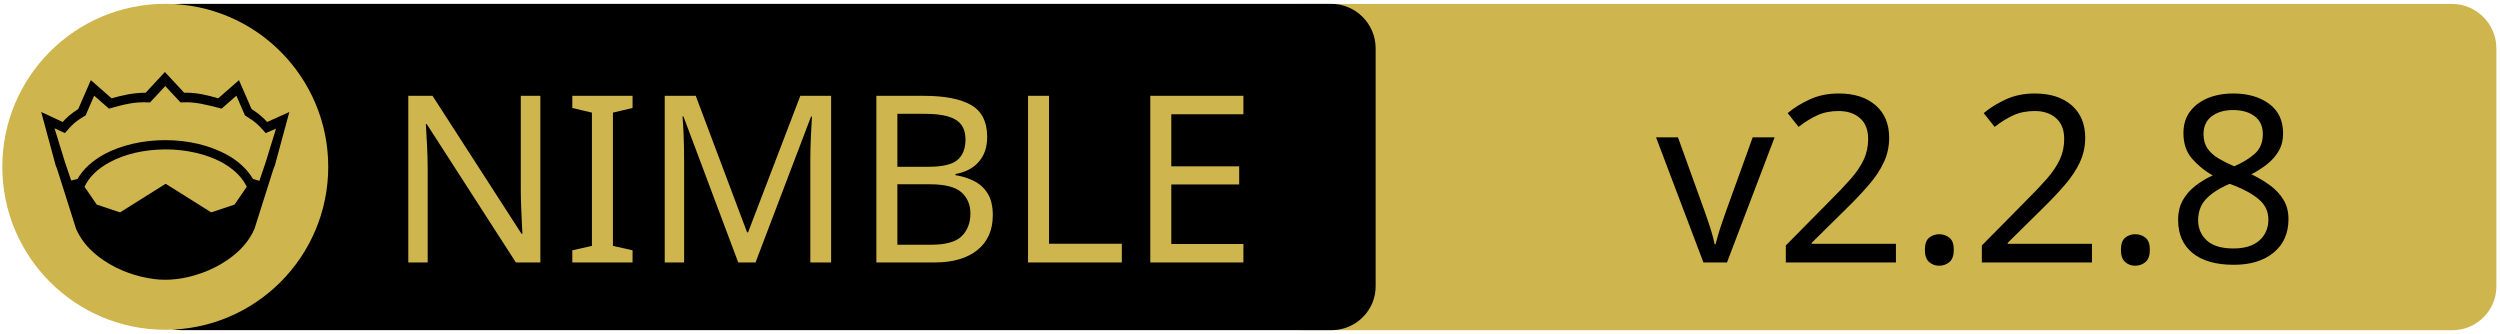
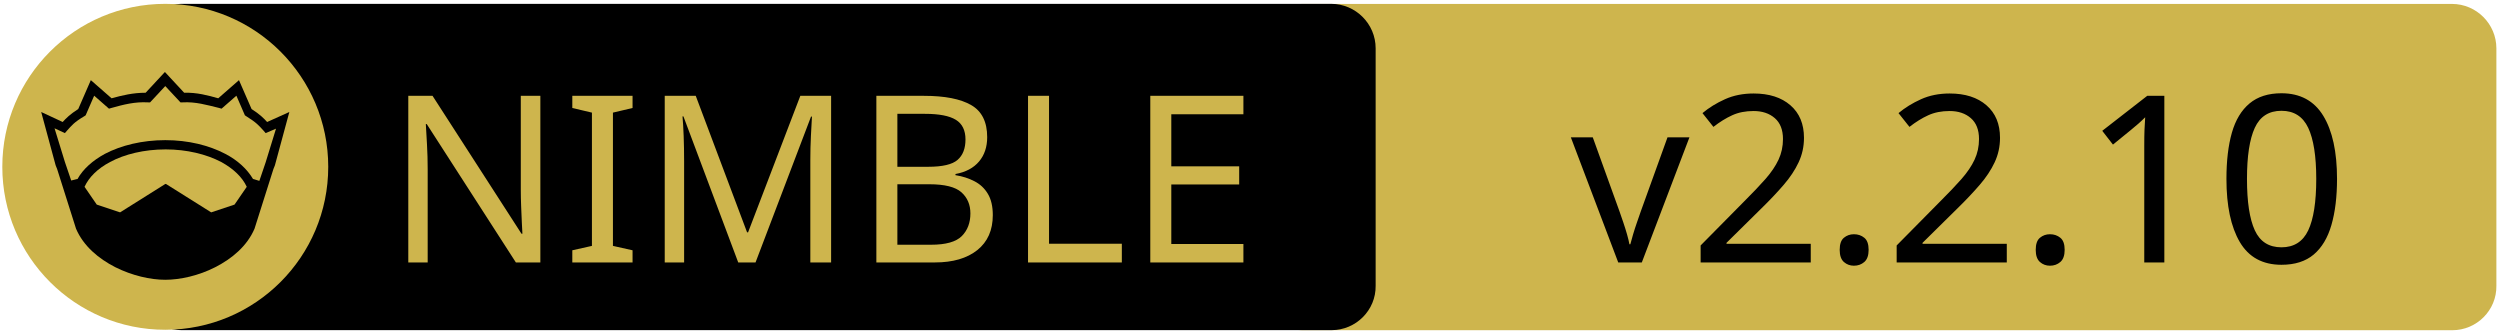
<svg xmlns="http://www.w3.org/2000/svg" xmlns:xlink="http://www.w3.org/1999/xlink" width="675" height="90" xml:space="preserve" version="1.1">
  <a xlink:href="https://github.com/nim-lang/Nim.git">
    <g>
      <path fill="#CEB54D" id="svg_15" d="m662.123,89.159l-310.5,0c-6.6,0 -12,-5.4 -12,-12l0,-64.1c0,-6.6 5.4,-12 12,-12l310.4,0c6.6,0 12,5.4 12,12l0,64.1c0.1,6.6 -5.3,12 -11.9,12z" />
      <path id="svg_1" d="m359.524,89.139l-310.5,0c-6.6,0 -12,-5.4 -12,-12l0,-64.1c0,-6.6 5.4,-12 12,-12l310.4,0c6.6,0 12,5.4 12,12l0,64.1c0.1,6.6 -5.3,12 -11.9,12z" />
      <rect id="svg_2" fill="none" height="45.9" width="315.3" class="st0" y="24.539" x="60.224" />
      <circle id="svg_4" fill="#CEB54D" r="44" cy="45.039" cx="44.624" class="st1" />
      <g id="XMLID_4_">
        <path id="svg_5" d="m78.124,30.239l-3.9,14.4l-0.4,1l-5.1,16.1c0,0 0,0 0,0c-2,4.7 -6.1,8.1 -10.6,10.4c-4.5,2.3 -9.5,3.4 -13.5,3.4c-4,0 -8.9,-1.1 -13.5,-3.4c-4.5,-2.3 -8.6,-5.7 -10.6,-10.4c0,0 0,0 0,0l-5.1,-16.1l-0.4,-1l-3.9,-14.4l5.8,2.7c0.9,-1 2,-2.1 4.2,-3.5l3.4,-7.8l5.6,4.9c2.9,-0.8 5.8,-1.5 9.2,-1.5l5.2,-5.6l5.2,5.6c3.4,-0.1 6.4,0.7 9.2,1.5l5.6,-4.9l3.4,7.8c2.2,1.4 3.3,2.5 4.2,3.5l6,-2.7z" />
        <g id="XMLID_6_">
          <g id="svg_6">
            <path id="svg_7" fill="#CEB54D" d="m66.624,50.439l-3.3,4.8l-6.3,2.1l-12.1,-7.6c-0.1,-0.1 -0.3,-0.1 -0.4,0l-12.1,7.6l-6.3,-2.1l-3.3,-4.8c1.2,-2.6 3.5,-4.9 6.9,-6.7c3.9,-2.1 9.2,-3.4 15,-3.4c5.7,0 11,1.3 15,3.4c3.3,1.8 5.7,4.1 6.9,6.7z" class="st1" />
          </g>
          <g id="svg_8" />
        </g>
        <g id="XMLID_5_">
          <g id="svg_9">
            <path id="svg_10" fill="#CEB54D" d="m74.524,34.739l-2.8,9.1l-1.7,5l-1.6,-0.5c0,0 -0.1,0 -0.1,0c-1.6,-2.7 -4.2,-5.1 -7.5,-6.8c-4.4,-2.3 -10,-3.7 -16.2,-3.7c-6.2,0 -11.9,1.4 -16.3,3.7c-3.3,1.8 -5.9,4.1 -7.4,6.8c0,0 -0.1,0 -0.1,0l-1.6,0.4l-1.7,-5l-2.8,-9.1l2.8,1.3l0.6,-0.7c1.2,-1.3 1.8,-2.2 4.7,-3.9l0.3,-0.2l2.3,-5.3l4,3.5l0.7,-0.2c3.2,-0.9 6.3,-1.7 9.8,-1.5l0.6,0l4.1,-4.4l4.1,4.4l0.6,0c3.5,-0.2 6.5,0.7 9.8,1.5l0.7,0.2l4,-3.5l2.3,5.3l0.3,0.2c2.9,1.8 3.5,2.6 4.7,3.9l0.6,0.7l2.8,-1.2z" class="st1" />
          </g>
          <g id="svg_11" />
        </g>
      </g>
      <text x="-442" y="-350.021" id="svg_16" font-size="63px" font-family="'PT Sans Caption', 'Tahoma', 'Helvetica Neue Medium', 'PT Sans', sans-serif" fill="#CEB54D" class="st1 st2 st3" transform="matrix(1 0 0 1 546.13 420.879)">NIMBLE</text>
-       <text x="-99.0" y="-350.012" id="svg_17" font-size="63.012px" font-family="'PT Sans Caption', 'Tahoma', 'Helvetica Neue Medium', 'PT Sans', sans-serif" fill="#000000" class="st1 st2 st3" transform="matrix(1 0 0 1 546.13 420.879)">v2.2.8</text>
+       <text x="-122.0" y="-350.012" id="svg_17" font-size="63.012px" font-family="'PT Sans Caption', 'Tahoma', 'Helvetica Neue Medium', 'PT Sans', sans-serif" fill="#000000" class="st1 st2 st3" transform="matrix(1 0 0 1 546.13 420.879)">v2.2.10</text>
    </g>
  </a>
</svg>
